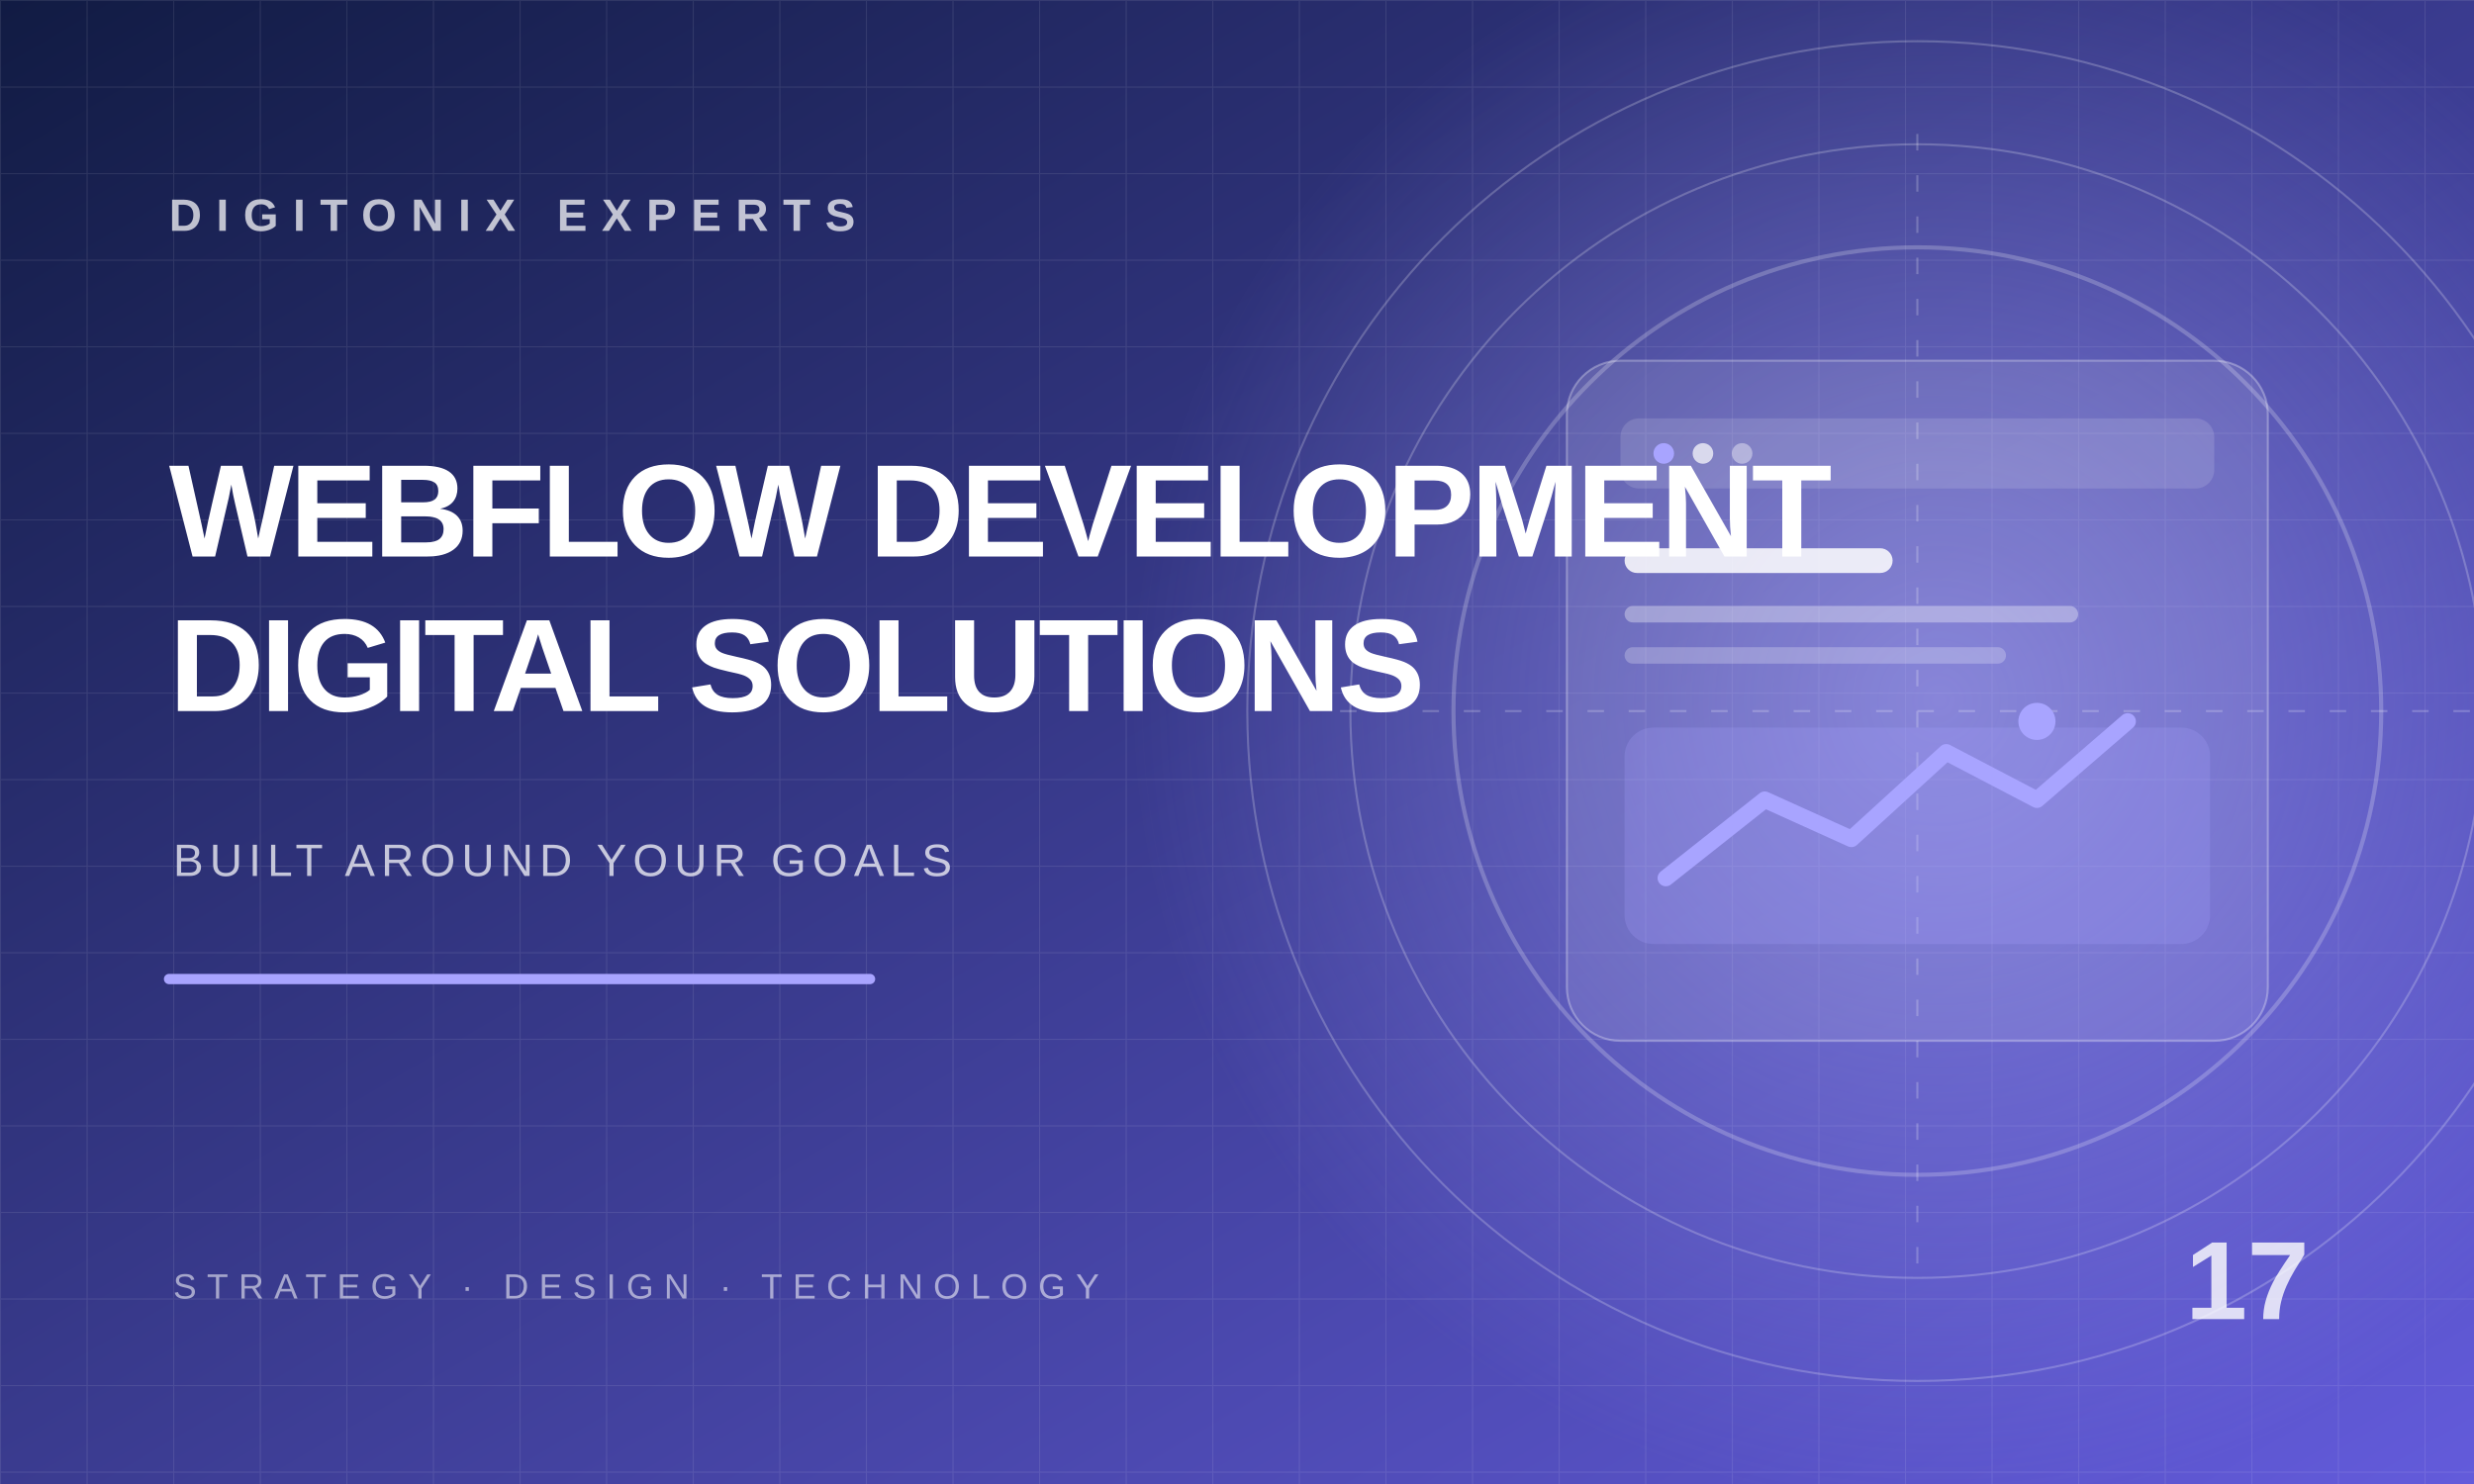
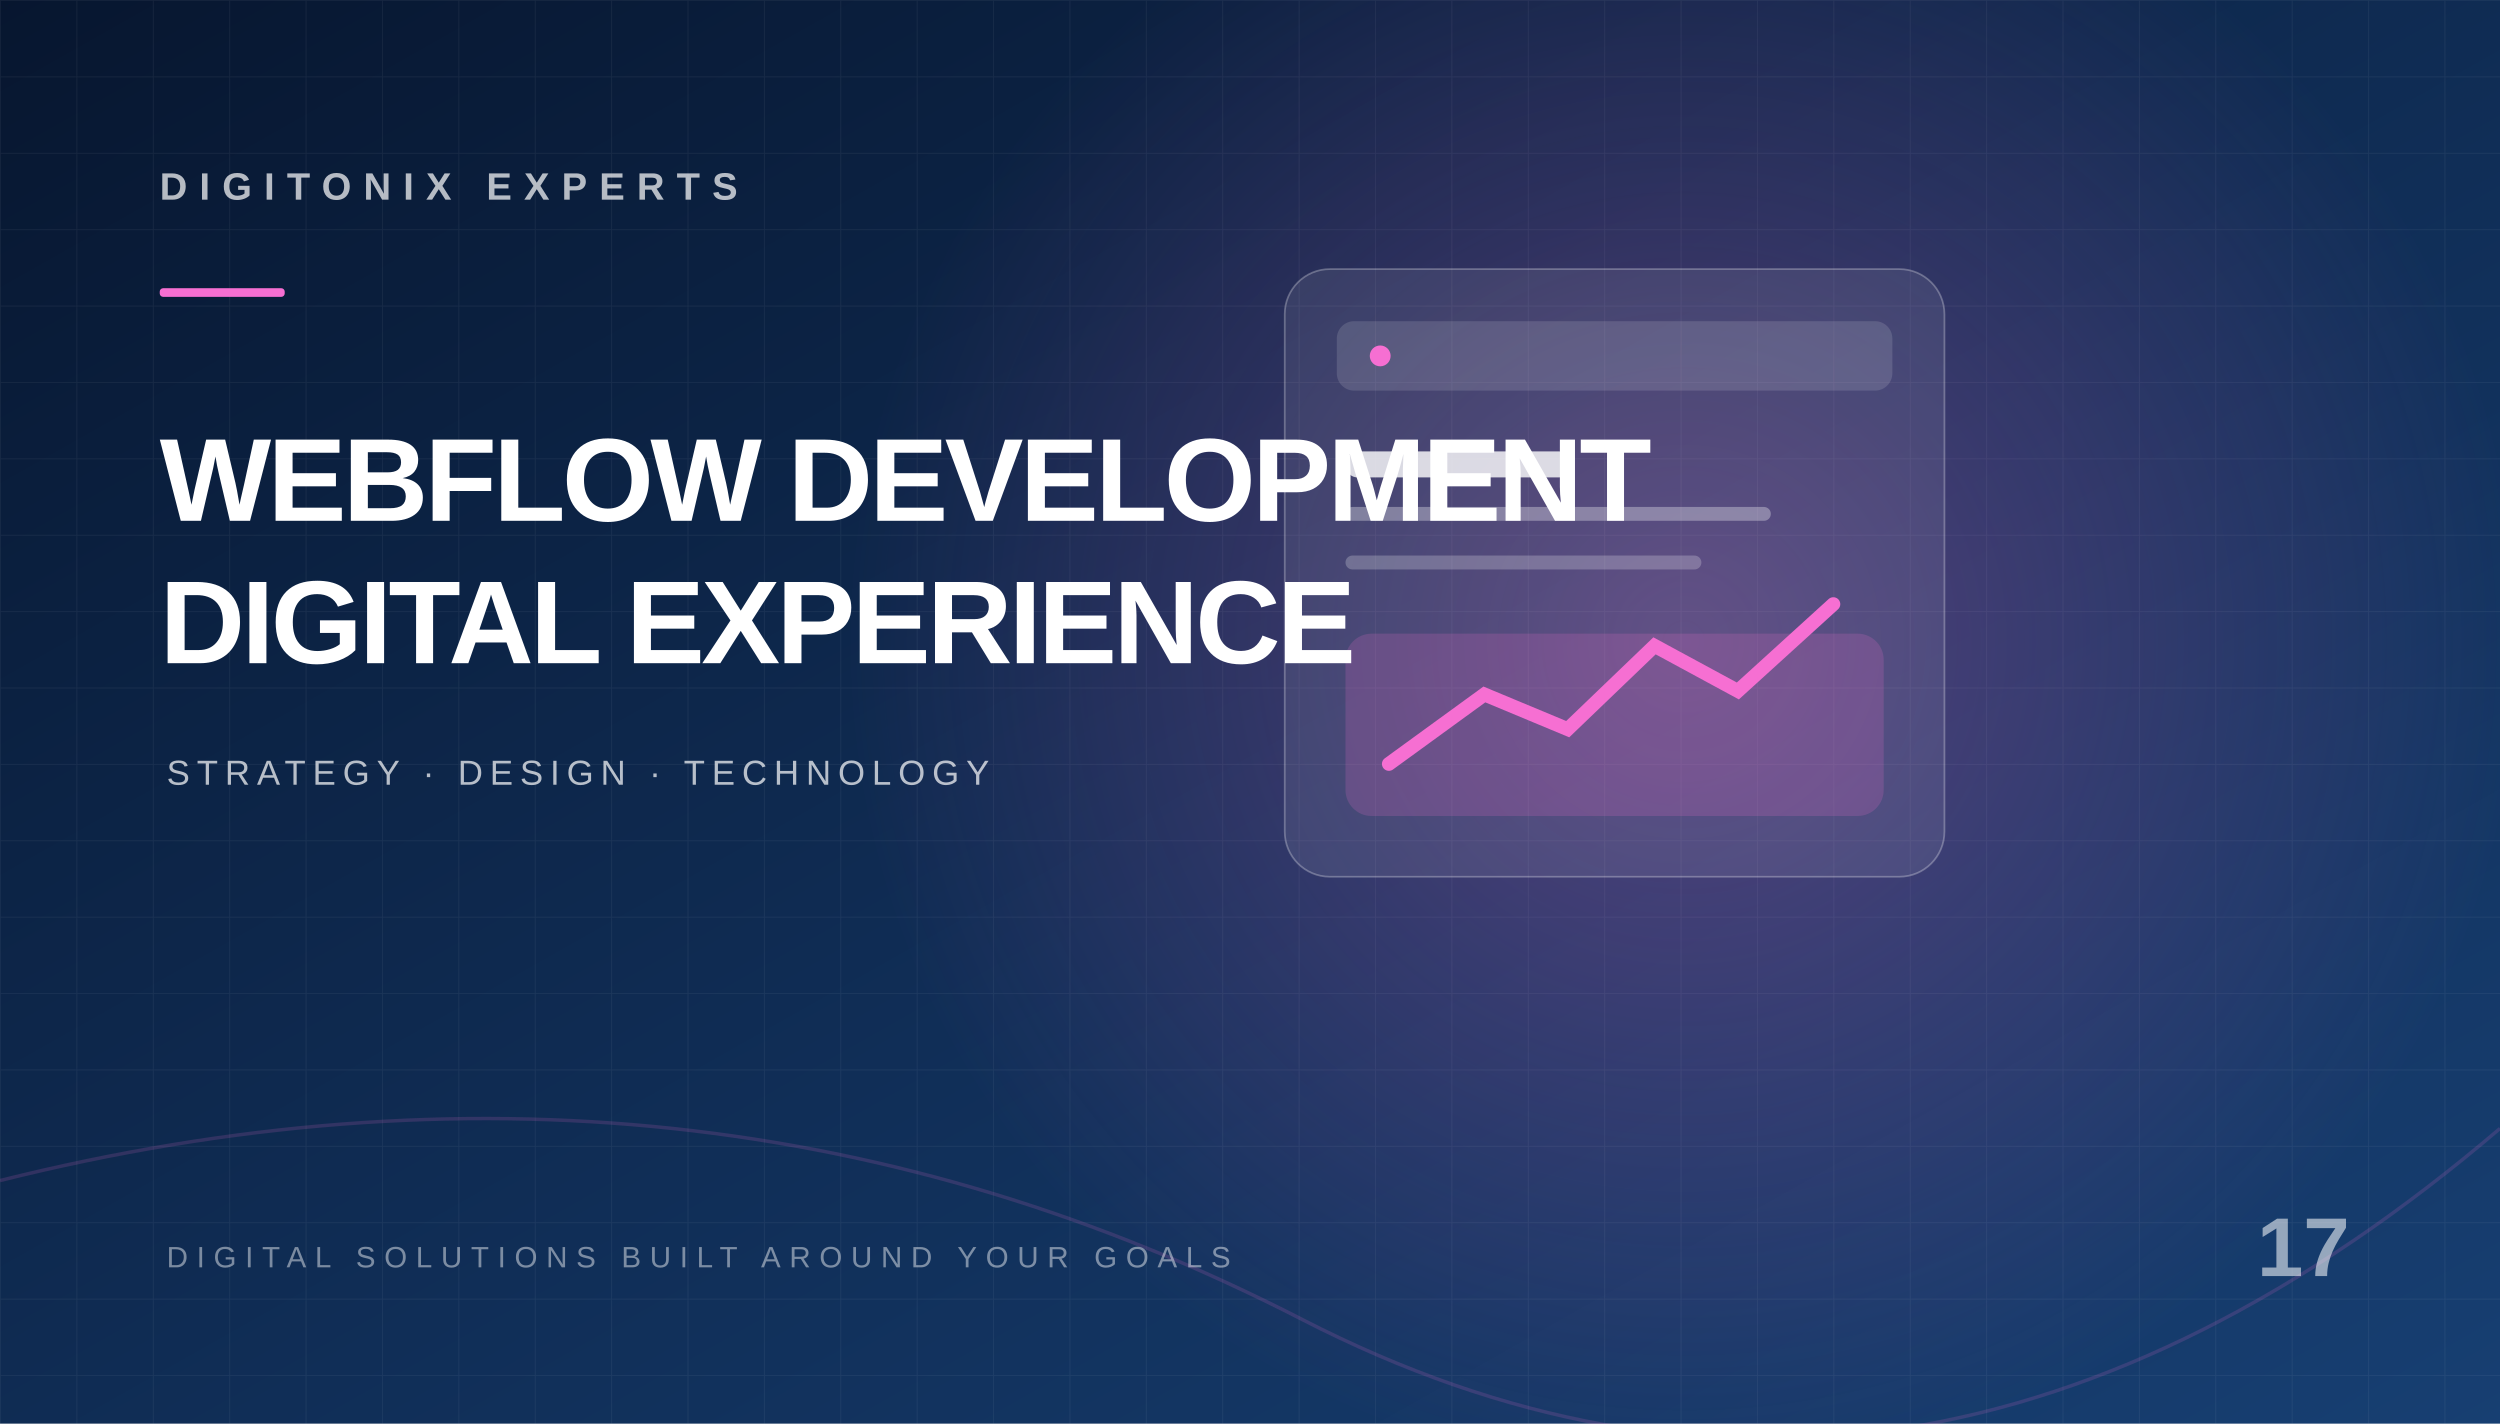
- <svg xmlns="http://www.w3.org/2000/svg" width="1200" height="720" viewBox="0 0 1200 720" role="img" aria-labelledby="title desc">
+ <svg xmlns="http://www.w3.org/2000/svg" width="1440" height="820" viewBox="0 0 1440 820">
  <defs>
    <linearGradient id="bg" x1="0" y1="0" x2="1" y2="1">
-       <stop stop-color="#111b43" />
-       <stop offset="1" stop-color="#635bdb" />
+       <stop stop-color="#07162f" />
+       <stop offset=".55" stop-color="#102e57" />
+       <stop offset="1" stop-color="#173f72" />
    </linearGradient>
    <radialGradient id="glow">
-       <stop stop-color="#a8a4ff" stop-opacity=".55" />
-       <stop offset="1" stop-color="#a8a4ff" stop-opacity="0" />
+       <stop stop-color="hsl(316,88%,70%)" stop-opacity=".3" />
+       <stop offset="1" stop-color="hsl(316,88%,70%)" stop-opacity="0" />
    </radialGradient>
-     <pattern id="grid" width="42" height="42" patternUnits="userSpaceOnUse">
-       <path d="M42 0H0V42" fill="none" stroke="#fff" stroke-opacity=".09" />
+     <pattern id="grid" width="44" height="44" patternUnits="userSpaceOnUse">
+       <path d="M44 0H0V44" fill="none" stroke="#fff" stroke-opacity=".055" />
    </pattern>
  </defs>
-   <rect width="1200" height="720" fill="url(#bg)" />
-   <rect width="1200" height="720" fill="url(#grid)" />
-   <circle cx="940" cy="340" r="390" fill="url(#glow)" />
-   <g fill="none" stroke="#fff" stroke-opacity=".22">
-     <circle cx="930" cy="345" r="225" stroke-width="2" />
-     <circle cx="930" cy="345" r="275" />
-     <circle cx="930" cy="345" r="325" />
-     <path d="M650 345h560M930 65v560" stroke-dasharray="8 12" />
+   <rect width="1440" height="820" fill="url(#bg)" />
+   <rect width="1440" height="820" fill="url(#grid)" />
+   <circle cx="970" cy="370" r="480" fill="url(#glow)" />
+   <path d="M0 680Q400 580 750 760T1440 650" fill="none" stroke="hsl(316,88%,70%)" stroke-opacity=".15" stroke-width="2" />
+   <rect x="740" y="155" width="380" height="350" rx="26" fill="#fff" fill-opacity=".08" stroke="#fff" stroke-opacity=".28" />
+   <rect x="770" y="185" width="320" height="40" rx="10" fill="#fff" fill-opacity=".13" />
+   <circle cx="795" cy="205" r="6" fill="hsl(316,88%,70%)" />
+   <rect x="775" y="260" width="130" height="15" rx="7" fill="#fff" fill-opacity=".8" />
+   <rect x="775" y="292" width="245" height="8" rx="4" fill="#fff" fill-opacity=".32" />
+   <rect x="775" y="320" width="205" height="8" rx="4" fill="#fff" fill-opacity=".23" />
+   <rect x="775" y="365" width="310" height="105" rx="15" fill="hsl(316,88%,70%)" fill-opacity=".18" />
+   <path d="M800 440l55-40 48 20 50-48 48 26 55-50" fill="none" stroke="hsl(316,88%,70%)" stroke-width="8" stroke-linecap="round" />
+   <g font-family="Arial,sans-serif" fill="#fff">
+     <text x="92" y="115" font-size="22" font-weight="700" letter-spacing="7" opacity=".7">DIGITONIX EXPERTS</text>
+     <rect x="92" y="166" width="72" height="5" rx="2" fill="hsl(316,88%,70%)" />
+     <text x="92" y="300" font-size="68" font-weight="800" letter-spacing="-2">WEBFLOW DEVELOPMENT</text>
+     <text x="92" y="382" font-size="68" font-weight="800" letter-spacing="-2">DIGITAL EXPERIENCE</text>
+     <text x="96" y="452" font-size="20" letter-spacing="4" opacity=".7">STRATEGY · DESIGN · TECHNOLOGY</text>
+     <text x="96" y="730" font-size="17" letter-spacing="5" opacity=".45">DIGITAL SOLUTIONS BUILT AROUND YOUR GOALS</text>
+     <text x="1300" y="735" font-size="48" font-weight="800" opacity=".55">17</text>
  </g>
-   <g transform="translate(760 175)">
-     <rect x="0" y="0" width="340" height="330" rx="26" fill="#fff" fill-opacity=".10" stroke="#fff" stroke-opacity=".3" />
-     <rect x="26" y="28" width="288" height="34" rx="9" fill="#fff" fill-opacity=".13" />
-     <circle cx="47" cy="45" r="5" fill="#a8a4ff" />
-     <circle cx="66" cy="45" r="5" fill="#fff" fill-opacity=".7" />
-     <circle cx="85" cy="45" r="5" fill="#fff" fill-opacity=".4" />
-     <rect x="28" y="91" width="130" height="12" rx="6" fill="#fff" fill-opacity=".85" />
-     <rect x="28" y="119" width="220" height="8" rx="4" fill="#fff" fill-opacity=".34" />
-     <rect x="28" y="139" width="185" height="8" rx="4" fill="#fff" fill-opacity=".24" />
-     <rect x="28" y="178" width="284" height="105" rx="14" fill="#a8a4ff" fill-opacity=".22" />
-     <path d="M48 251l48-38 42 19 46-42 44 23 44-38" fill="none" stroke="#a8a4ff" stroke-width="8" stroke-linecap="round" stroke-linejoin="round" />
-     <circle cx="228" cy="175" r="9" fill="#a8a4ff" />
-   </g>
-   <g fill="#fff">
-     <text x="82" y="112" font-family="Arial,sans-serif" font-size="22" font-weight="700" letter-spacing="7" opacity=".72">DIGITONIX EXPERTS</text>
-     <text x="82" y="270" font-family="Arial,sans-serif" font-size="64" font-weight="800" letter-spacing="-2">WEBFLOW DEVELOPMENT</text>
-     <text x="82" y="345" font-family="Arial,sans-serif" font-size="64" font-weight="800" letter-spacing="-2">DIGITAL SOLUTIONS</text>
-     <text x="84" y="425" font-family="Arial,sans-serif" font-size="22" letter-spacing="3" opacity=".72">BUILT AROUND YOUR GOALS</text>
-     <text x="84" y="630" font-family="Arial,sans-serif" font-size="17" letter-spacing="5" opacity=".55">STRATEGY  ·  DESIGN  ·  TECHNOLOGY</text>
-     <text x="1060" y="640" font-family="Arial,sans-serif" font-size="54" font-weight="800" opacity=".8">17</text>
-   </g>
-   <path d="M82 475h340" stroke="#a8a4ff" stroke-width="5" stroke-linecap="round" />
</svg>
